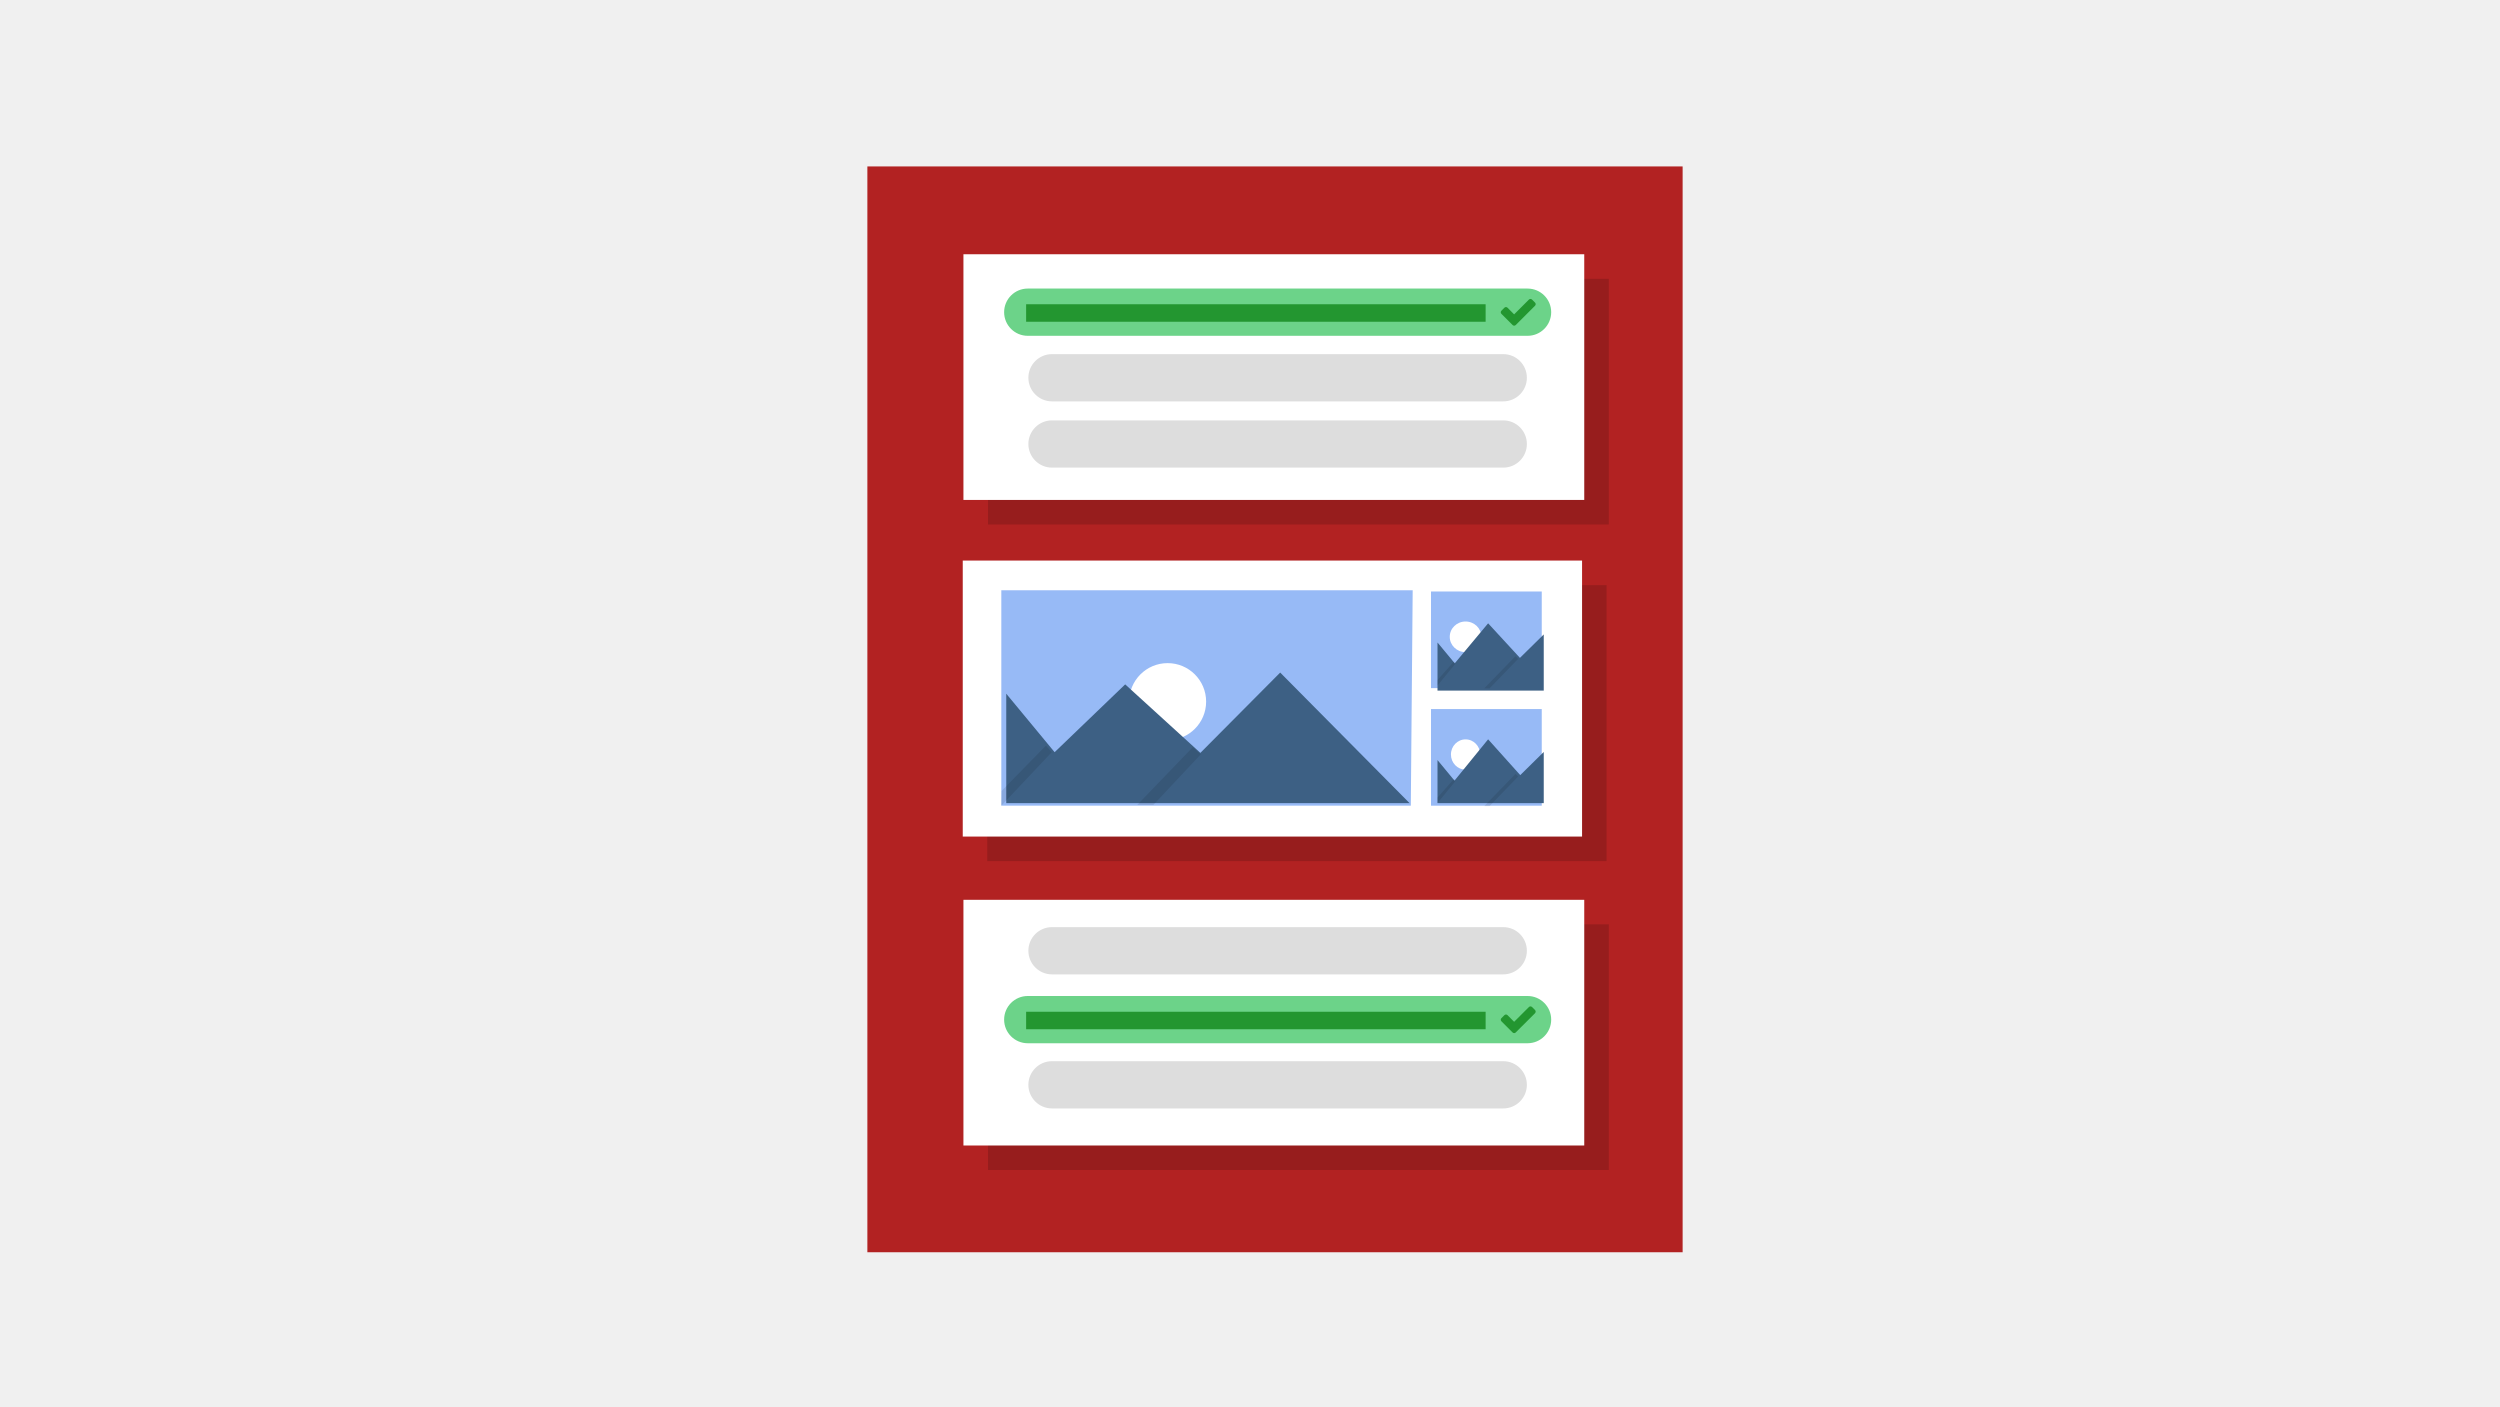
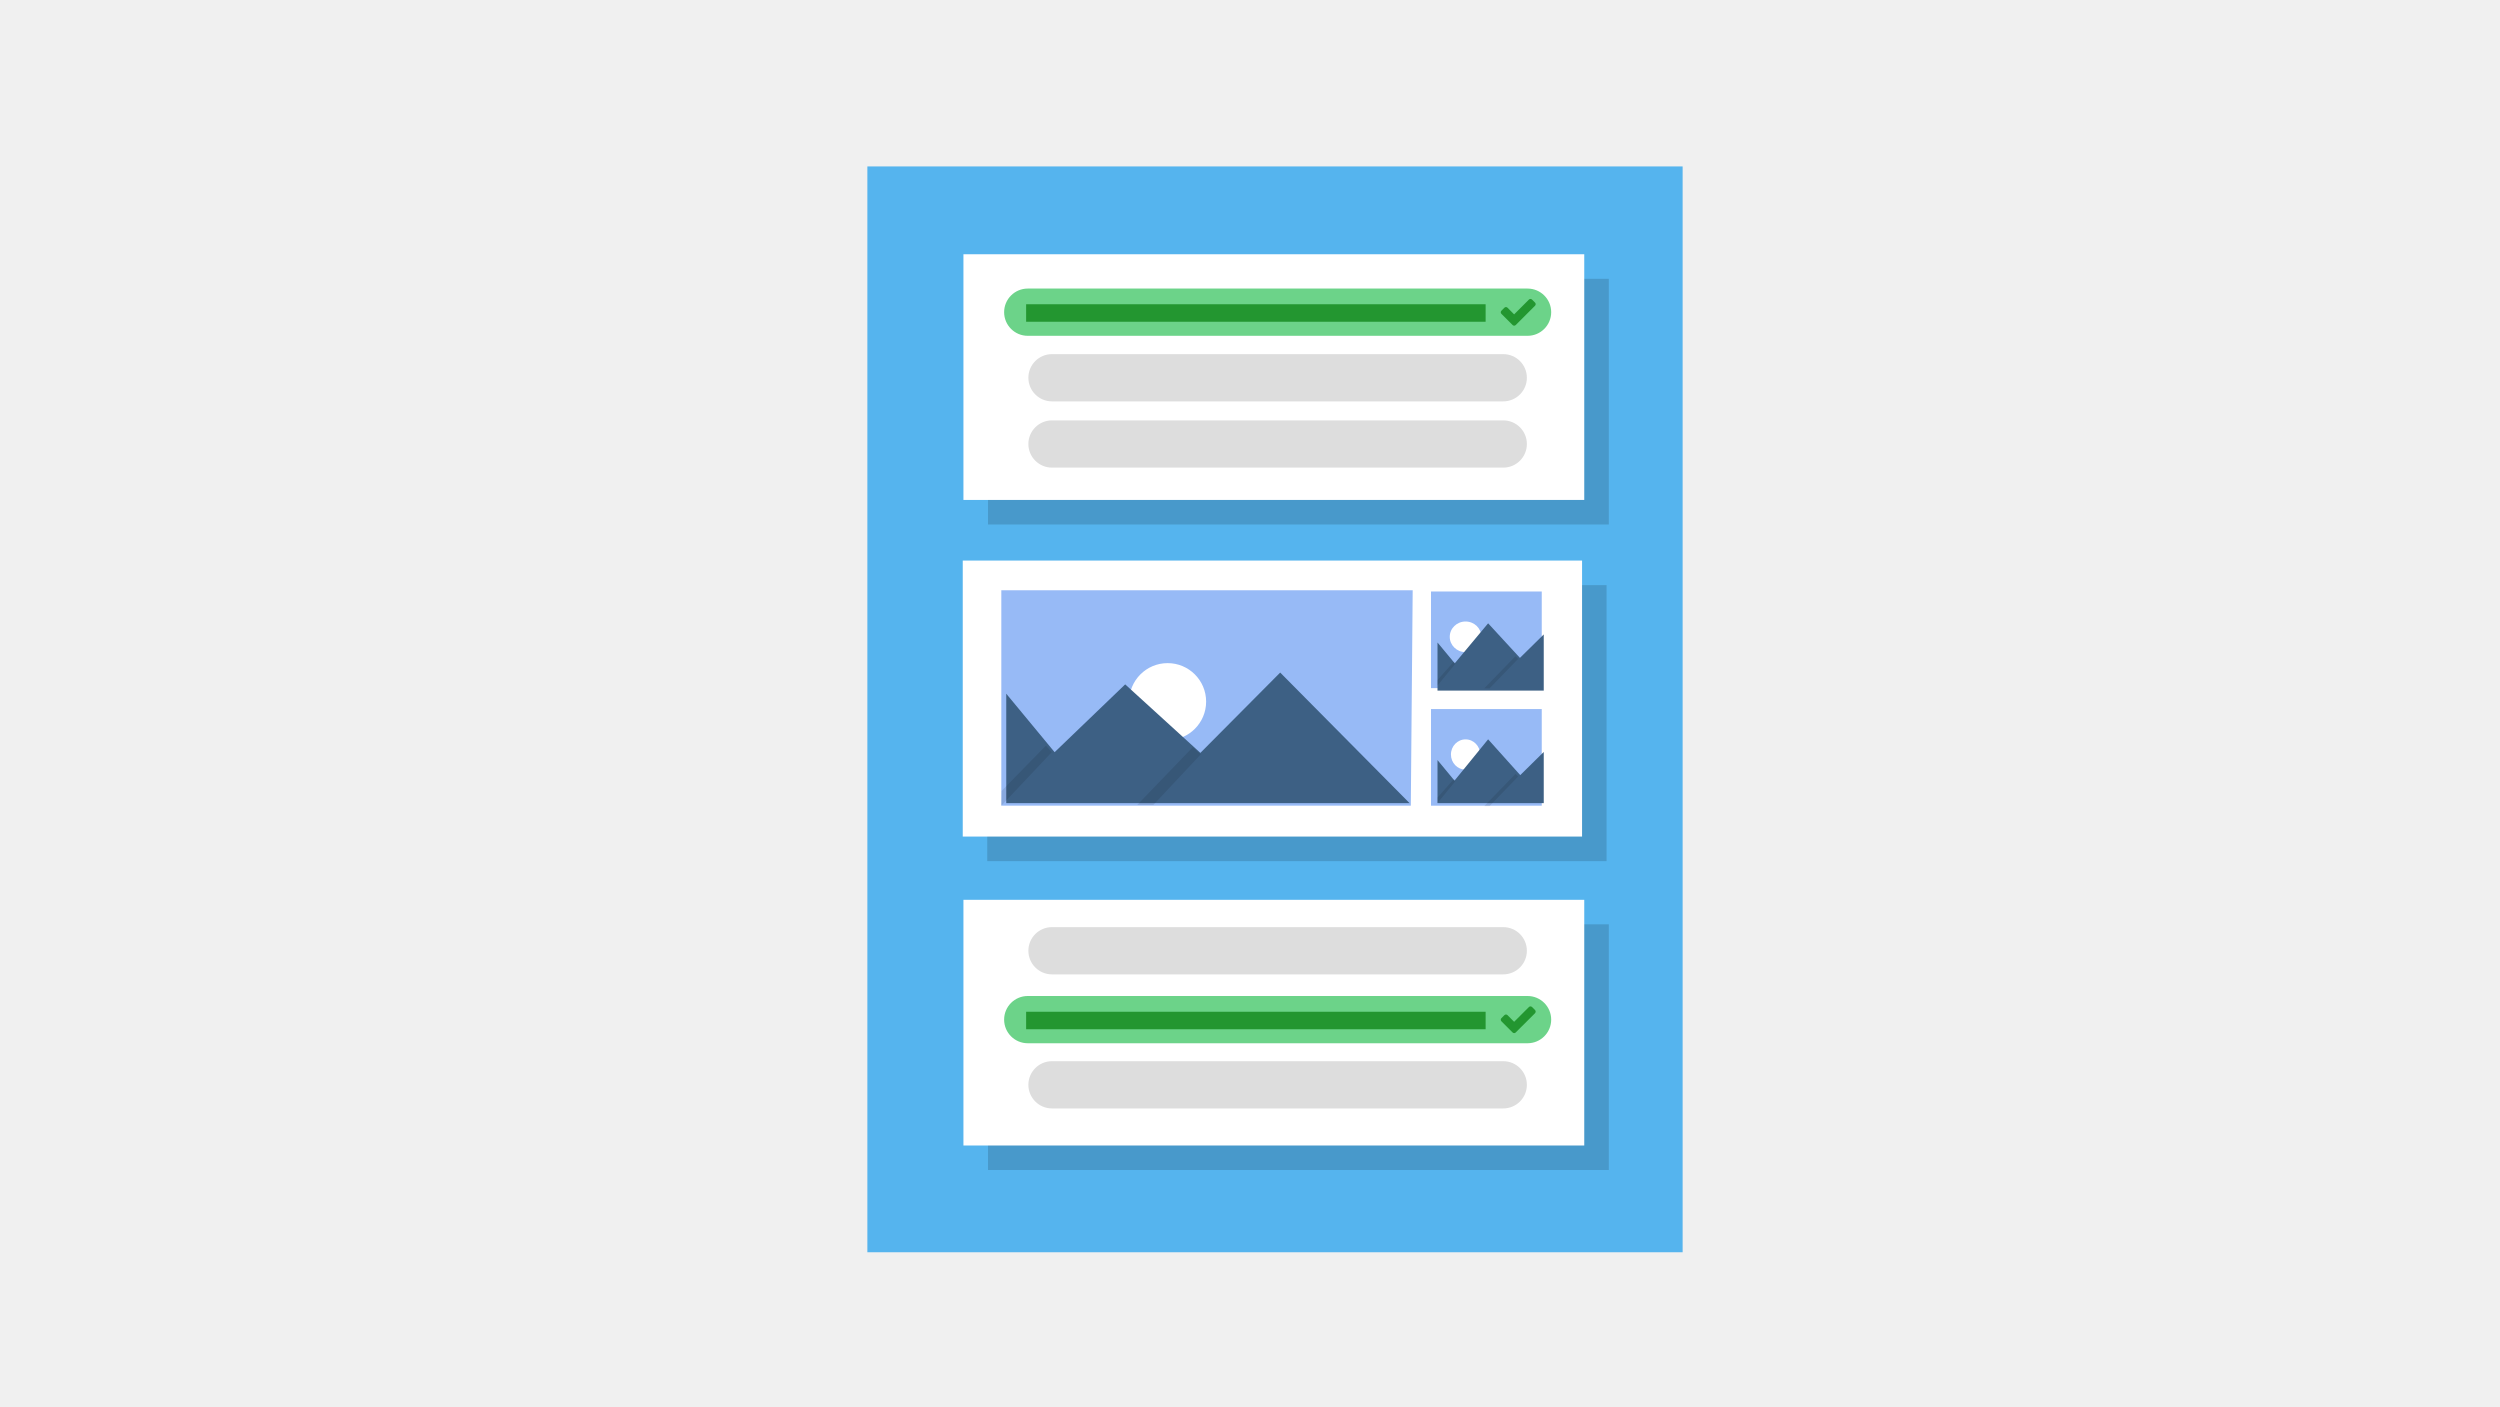
<svg xmlns="http://www.w3.org/2000/svg" viewBox="0 0 400 225">
  <defs>
    <style>
      .cls-1 {
        isolation: isolate;
      }

      .cls-2 {
-         fill: #b22222;
+         fill: #55b4ee;
      }

      .cls-3 {
        opacity: 0.15;
        mix-blend-mode: multiply;
      }

      .cls-4 {
        fill: #fff;
      }

      .cls-5 {
        fill: #6cd389;
      }

      .cls-6 {
        fill: #239630;
      }

      .cls-7 {
        fill: #ddd;
      }

      .cls-8 {
        fill: #97baf6;
      }

      .cls-9 {
        fill: #3d6084;
      }

      .cls-10 {
        opacity: 0.1;
      }

      .cls-11 {
        fill: none;
      }
    </style>
  </defs>
  <g class="cls-1">
    <g id="Layer_2" data-name="Layer 2">
      <g id="column">
        <g>
          <rect class="cls-2" x="138.78" y="26.63" width="130.44" height="173.73" />
          <g>
            <g>
              <g class="cls-3">
                <rect x="158.08" y="44.61" width="99.33" height="39.31" />
              </g>
              <rect class="cls-4" x="154.15" y="40.68" width="99.33" height="39.31" />
            </g>
            <rect class="cls-5" x="160.66" y="46.17" width="87.53" height="7.56" rx="3.78" ry="3.78" />
            <rect class="cls-6" x="164.18" y="48.68" width="73.52" height="2.8" />
            <rect class="cls-7" x="164.54" y="56.66" width="79.76" height="7.56" rx="3.78" ry="3.78" />
            <rect class="cls-7" x="164.54" y="67.26" width="79.76" height="7.56" rx="3.78" ry="3.78" />
            <path class="cls-6" d="M245.62,48.9,243,51.52l-.49.49a.35.35,0,0,1-.49,0l-.49-.49-1.31-1.31a.35.35,0,0,1,0-.49l.49-.49a.35.35,0,0,1,.49,0l1.06,1.07,2.37-2.37a.35.35,0,0,1,.49,0l.49.49a.35.35,0,0,1,0,.49Z" />
          </g>
          <g>
            <g>
              <g class="cls-3">
                <rect x="158.08" y="147.89" width="99.33" height="39.31" />
              </g>
              <rect class="cls-4" x="154.15" y="143.97" width="99.33" height="39.31" />
            </g>
            <rect class="cls-5" x="160.66" y="159.36" width="87.53" height="7.56" rx="3.78" ry="3.78" />
            <rect class="cls-6" x="164.18" y="161.88" width="73.52" height="2.8" />
            <rect class="cls-7" x="164.54" y="148.34" width="79.76" height="7.56" rx="3.78" ry="3.78" />
            <rect class="cls-7" x="164.54" y="169.79" width="79.76" height="7.56" rx="3.78" ry="3.78" />
            <path class="cls-6" d="M245.62,162.1,243,164.71l-.49.49a.35.35,0,0,1-.49,0l-.49-.49-1.31-1.31a.35.35,0,0,1,0-.49l.49-.49a.35.35,0,0,1,.49,0l1.06,1.07,2.37-2.37a.35.35,0,0,1,.49,0l.49.49a.35.35,0,0,1,0,.49Z" />
          </g>
          <g>
            <g>
              <g class="cls-3">
                <rect x="157.96" y="93.62" width="99.09" height="44.16" />
              </g>
              <rect class="cls-4" x="154.04" y="89.69" width="99.09" height="44.16" />
            </g>
            <g>
              <rect class="cls-8" x="228.96" y="113.45" width="17.72" height="15.46" />
              <ellipse class="cls-4" cx="234.49" cy="120.72" rx="2.34" ry="2.42" />
              <polygon class="cls-9" points="243.24 124.02 238.1 118.29 232.72 124.9 230 121.61 230 128.5 230 128.5 236.06 128.5 238.32 128.5 247 128.5 247 128.09 247 120.31 243.24 124.02" />
              <g class="cls-10">
                <polygon points="237.48 128.98 238.32 128.98 242.9 124.24 242.48 123.83 237.48 128.98" />
              </g>
              <g class="cls-10">
                <polygon points="230 127.61 230 128.48 232.82 125.04 232.66 124.61 230 127.61" />
              </g>
              <polygon class="cls-8" points="225.73 128.91 160.21 128.91 160.21 94.44 226.03 94.44 225.73 128.91" />
              <circle class="cls-4" cx="186.82" cy="112.26" r="6.16" />
              <polygon class="cls-9" points="204.83 107.61 192.06 120.46 180.03 109.5 168.74 120.35 161 110.99 161 127.91 161 128.5 175.74 128.5 183.71 128.5 198.97 128.5 225.53 128.5 204.83 107.61" />
              <g class="cls-10">
                <polygon points="181.96 128.79 184.53 128.79 192.12 120.7 190.85 119.55 181.96 128.79" />
              </g>
              <g class="cls-10">
                <polygon points="160.26 126.55 160.21 128.91 168.27 120.36 167.35 119.3 160.26 126.55" />
              </g>
              <rect class="cls-8" x="228.96" y="94.64" width="17.72" height="15.46" />
              <ellipse class="cls-4" cx="234.49" cy="101.89" rx="2.53" ry="2.45" />
              <polygon class="cls-9" points="243.19 105.26 238.1 99.73 232.76 106.13 230 102.8 230 109.7 230 110.5 236.06 110.5 238.32 110.5 247 110.5 247 109.28 247 101.51 243.19 105.26" />
              <g class="cls-10">
                <polygon points="237.48 110.14 238.32 110.14 242.9 105.42 242.48 104.99 237.48 110.14" />
              </g>
              <g class="cls-10">
                <polygon points="230 108.81 230 109.68 232.82 106.24 232.66 105.81 230 108.81" />
              </g>
            </g>
          </g>
        </g>
        <rect class="cls-11" width="400" height="225" />
      </g>
    </g>
  </g>
</svg>
